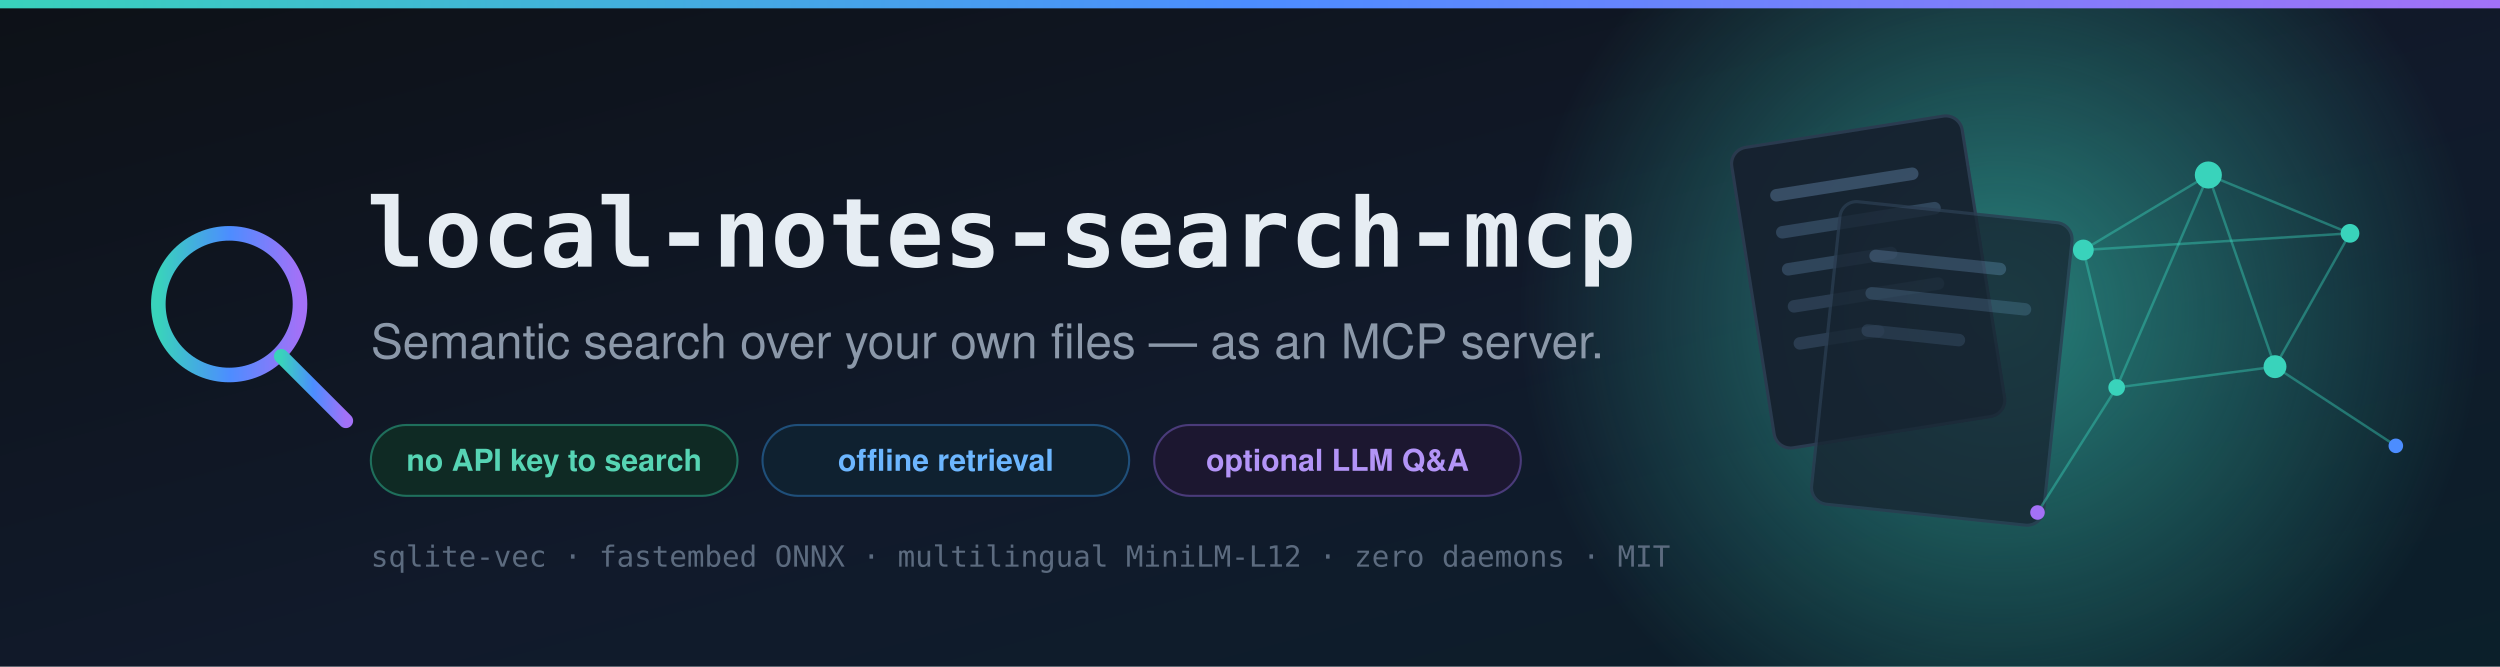
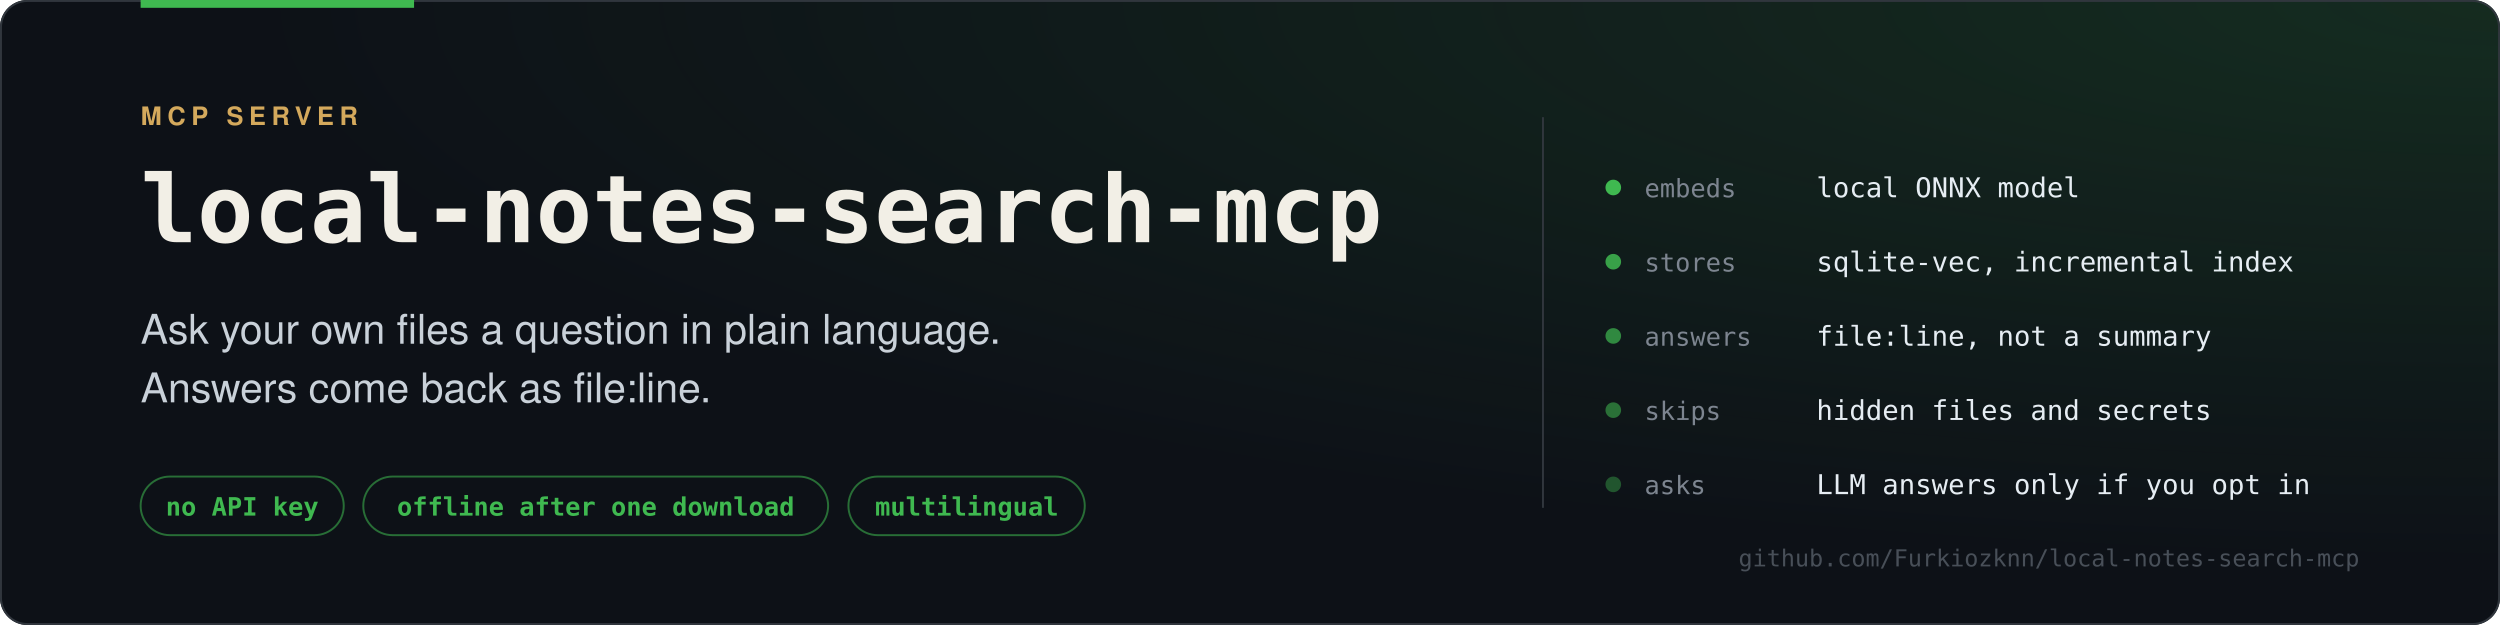
- <svg xmlns="http://www.w3.org/2000/svg" viewBox="0 0 1200 320" width="1200" height="320" role="img" aria-label="local-notes-search-mcp - semantic search over your own files, as an MCP server">
+ <svg xmlns="http://www.w3.org/2000/svg" width="1280" height="320" viewBox="0 0 1280 320" role="img" aria-labelledby="t d">
  <defs>
-     <linearGradient id="bg" x1="0" y1="0" x2="1" y2="1">
-       <stop offset="0%" stop-color="#0d1117" />
-       <stop offset="55%" stop-color="#111a2b" />
-       <stop offset="100%" stop-color="#0b1f2a" />
-     </linearGradient>
-     <linearGradient id="accent" x1="0" y1="0" x2="1" y2="0">
-       <stop offset="0%" stop-color="#39d3bb" />
-       <stop offset="50%" stop-color="#4c8dff" />
-       <stop offset="100%" stop-color="#a371f7" />
-     </linearGradient>
-     <radialGradient id="glow" cx="0.5" cy="0.5" r="0.5">
-       <stop offset="0%" stop-color="#39d3bb" stop-opacity="0.55" />
-       <stop offset="100%" stop-color="#39d3bb" stop-opacity="0" />
+     <radialGradient id="g" cx="1" cy="0" r="0.9">
+       <stop offset="0" stop-color="#3fb950" stop-opacity=".16" />
+       <stop offset="1" stop-color="#3fb950" stop-opacity="0" />
    </radialGradient>
+     <style>.u{font:700 13px/1 -apple-system,BlinkMacSystemFont,'Segoe UI',Helvetica,Arial,'DejaVu Sans',sans-serif;letter-spacing:.22em;fill:#d4a95c}.n{font:700 48px/1 ui-monospace,SFMono-Regular,'SF Mono',Menlo,Consolas,'DejaVu Sans Mono',monospace;fill:#f2efe6}
+ .p{font:400 21px/1 -apple-system,BlinkMacSystemFont,'Segoe UI',Helvetica,Arial,'DejaVu Sans',sans-serif;fill:#c9d1d9}.c{fill:none;stroke:#3fb950;stroke-opacity:.55}.ct{font:600 13px/1 ui-monospace,SFMono-Regular,'SF Mono',Menlo,Consolas,'DejaVu Sans Mono',monospace;fill:#3fb950}
+ .k{font:400 13px/1 ui-monospace,SFMono-Regular,'SF Mono',Menlo,Consolas,'DejaVu Sans Mono',monospace;fill:#7d8590}.d{font:500 14px/1 ui-monospace,SFMono-Regular,'SF Mono',Menlo,Consolas,'DejaVu Sans Mono',monospace;fill:#e6edf3}.f{font:400 12px/1 ui-monospace,SFMono-Regular,'SF Mono',Menlo,Consolas,'DejaVu Sans Mono',monospace;fill:#484f58}</style>
  </defs>
-   <rect width="1200" height="320" fill="url(#bg)" />
-   <circle cx="960" cy="150" r="230" fill="url(#glow)" />
-   <rect x="0" y="0" width="1200" height="4" fill="url(#accent)" />
-   <g opacity="0.92">
-     <g transform="translate(830,72) rotate(-9)">
-       <rect width="112" height="146" rx="8" fill="#16202e" stroke="#2b3a4f" stroke-width="1.5" />
-       <rect x="16" y="22" width="72" height="6" rx="3" fill="#3a4d66" />
-       <rect x="16" y="40" width="80" height="6" rx="3" fill="#31435a" />
-       <rect x="16" y="58" width="56" height="6" rx="3" fill="#31435a" />
-       <rect x="16" y="76" width="76" height="6" rx="3" fill="#2b3a4f" />
-       <rect x="16" y="94" width="44" height="6" rx="3" fill="#2b3a4f" />
-     </g>
-     <g transform="translate(884,96) rotate(6)" opacity="0.8">
-       <rect width="112" height="146" rx="8" fill="#16202e" stroke="#2b3a4f" stroke-width="1.5" />
-       <rect x="16" y="22" width="66" height="6" rx="3" fill="#3a4d66" />
-       <rect x="16" y="40" width="80" height="6" rx="3" fill="#31435a" />
-       <rect x="16" y="58" width="50" height="6" rx="3" fill="#2b3a4f" />
-     </g>
-   </g>
-   <g stroke="#39d3bb" stroke-opacity="0.42" stroke-width="1.2" fill="none">
-     <path d="M1000 120 L1060 84 L1128 112 L1092 176 L1016 186 Z" />
-     <path d="M1060 84 L1092 176" />
-     <path d="M1000 120 L1128 112" />
-     <path d="M1016 186 L1060 84" />
-     <path d="M1092 176 L1150 214" />
-     <path d="M1016 186 L978 246" />
-   </g>
-   <g fill="#39d3bb">
-     <circle cx="1000" cy="120" r="5" />
-     <circle cx="1060" cy="84" r="6.5" />
-     <circle cx="1128" cy="112" r="4.5" />
-     <circle cx="1092" cy="176" r="5.5" />
-     <circle cx="1016" cy="186" r="4" />
-     <circle cx="1150" cy="214" r="3.5" fill="#4c8dff" />
-     <circle cx="978" cy="246" r="3.5" fill="#a371f7" />
-   </g>
-   <g transform="translate(72,108)" fill="none" stroke="url(#accent)" stroke-width="7" stroke-linecap="round">
-     <circle cx="38" cy="38" r="34" />
-     <path d="M63 63 L94 94" />
-   </g>
-   <text x="176" y="128" font-family="ui-monospace, SFMono-Regular, Menlo, Consolas, monospace" font-size="46" font-weight="700" fill="#e6edf3">local-notes-search-mcp</text>
-   <text x="178" y="172" font-family="-apple-system, BlinkMacSystemFont, Segoe UI, Helvetica, Arial, sans-serif" font-size="23" fill="#8b98a9">Semantic search over your own files — as an MCP server.</text>
-   <g font-family="-apple-system, BlinkMacSystemFont, Segoe UI, Helvetica, Arial, sans-serif" font-size="14.5" font-weight="600">
-     <g transform="translate(178,204)">
-       <rect width="176" height="34" rx="17" fill="#0f2a24" stroke="#1f6f5c" />
-       <text x="88" y="22" text-anchor="middle" fill="#56d4b4">no API key to search</text>
-     </g>
-     <g transform="translate(366,204)">
-       <rect width="176" height="34" rx="17" fill="#0f2130" stroke="#1f4f7a" />
-       <text x="88" y="22" text-anchor="middle" fill="#6cb6ff">offline retrieval</text>
-     </g>
-     <g transform="translate(554,204)">
-       <rect width="176" height="34" rx="17" fill="#1c1730" stroke="#4a3b7a" />
-       <text x="88" y="22" text-anchor="middle" fill="#b394f7">optional LLM Q&amp;A</text>
-     </g>
-   </g>
-   <text x="178" y="272" font-family="ui-monospace, SFMono-Regular, Menlo, Consolas, monospace" font-size="14" fill="#5c6b7f">sqlite-vec · fastembed ONNX · multilingual MiniLM-L12 · zero daemons · MIT</text>
+   <rect width="1280" height="320" rx="14" fill="#0d1117" />
+   <rect width="1280" height="320" rx="14" fill="url(#g)" />
+   <rect x="0.5" y="0.5" width="1279" height="319" rx="13.5" fill="none" stroke="#30363d" />
+   <rect x="72" y="0" width="140" height="4" fill="#3fb950" />
+   <text x="72" y="64" class="u">MCP SERVER</text>
+   <text x="72" y="124" class="n" textLength="638" lengthAdjust="spacingAndGlyphs">local-notes-search-mcp</text>
+   <text x="72" y="176" class="p">Ask your own files a question in plain language.</text>
+   <text x="72" y="206" class="p">Answers come back as file:line.</text>
+   <rect x="72" y="244" width="104" height="30" rx="15" class="c" />
+   <text x="124" y="264" class="ct" text-anchor="middle">no API key</text>
+   <rect x="186.0" y="244" width="238" height="30" rx="15" class="c" />
+   <text x="305" y="264" class="ct" text-anchor="middle">offline after one download</text>
+   <rect x="434.4" y="244" width="121" height="30" rx="15" class="c" />
+   <text x="495" y="264" class="ct" text-anchor="middle">multilingual</text>
+   <line x1="790" y1="60" x2="790" y2="260" stroke="#30363d" />
+   <circle cx="826" cy="96" r="4" fill="#3fb950" opacity="1.00" />
+   <text x="842" y="101" class="k">embeds</text>
+   <text x="930" y="101" class="d">local ONNX model</text>
+   <circle cx="826" cy="134" r="4" fill="#3fb950" opacity="0.85" />
+   <text x="842" y="139" class="k">stores</text>
+   <text x="930" y="139" class="d">sqlite-vec, incremental index</text>
+   <circle cx="826" cy="172" r="4" fill="#3fb950" opacity="0.70" />
+   <text x="842" y="177" class="k">answers</text>
+   <text x="930" y="177" class="d">file:line, not a summary</text>
+   <circle cx="826" cy="210" r="4" fill="#3fb950" opacity="0.55" />
+   <text x="842" y="215" class="k">skips</text>
+   <text x="930" y="215" class="d">hidden files and secrets</text>
+   <circle cx="826" cy="248" r="4" fill="#3fb950" opacity="0.40" />
+   <text x="842" y="253" class="k">asks</text>
+   <text x="930" y="253" class="d">LLM answers only if you opt in</text>
+   <text x="1208" y="290" class="f" text-anchor="end">github.com/Furkiozknn/local-notes-search-mcp</text>
</svg>
